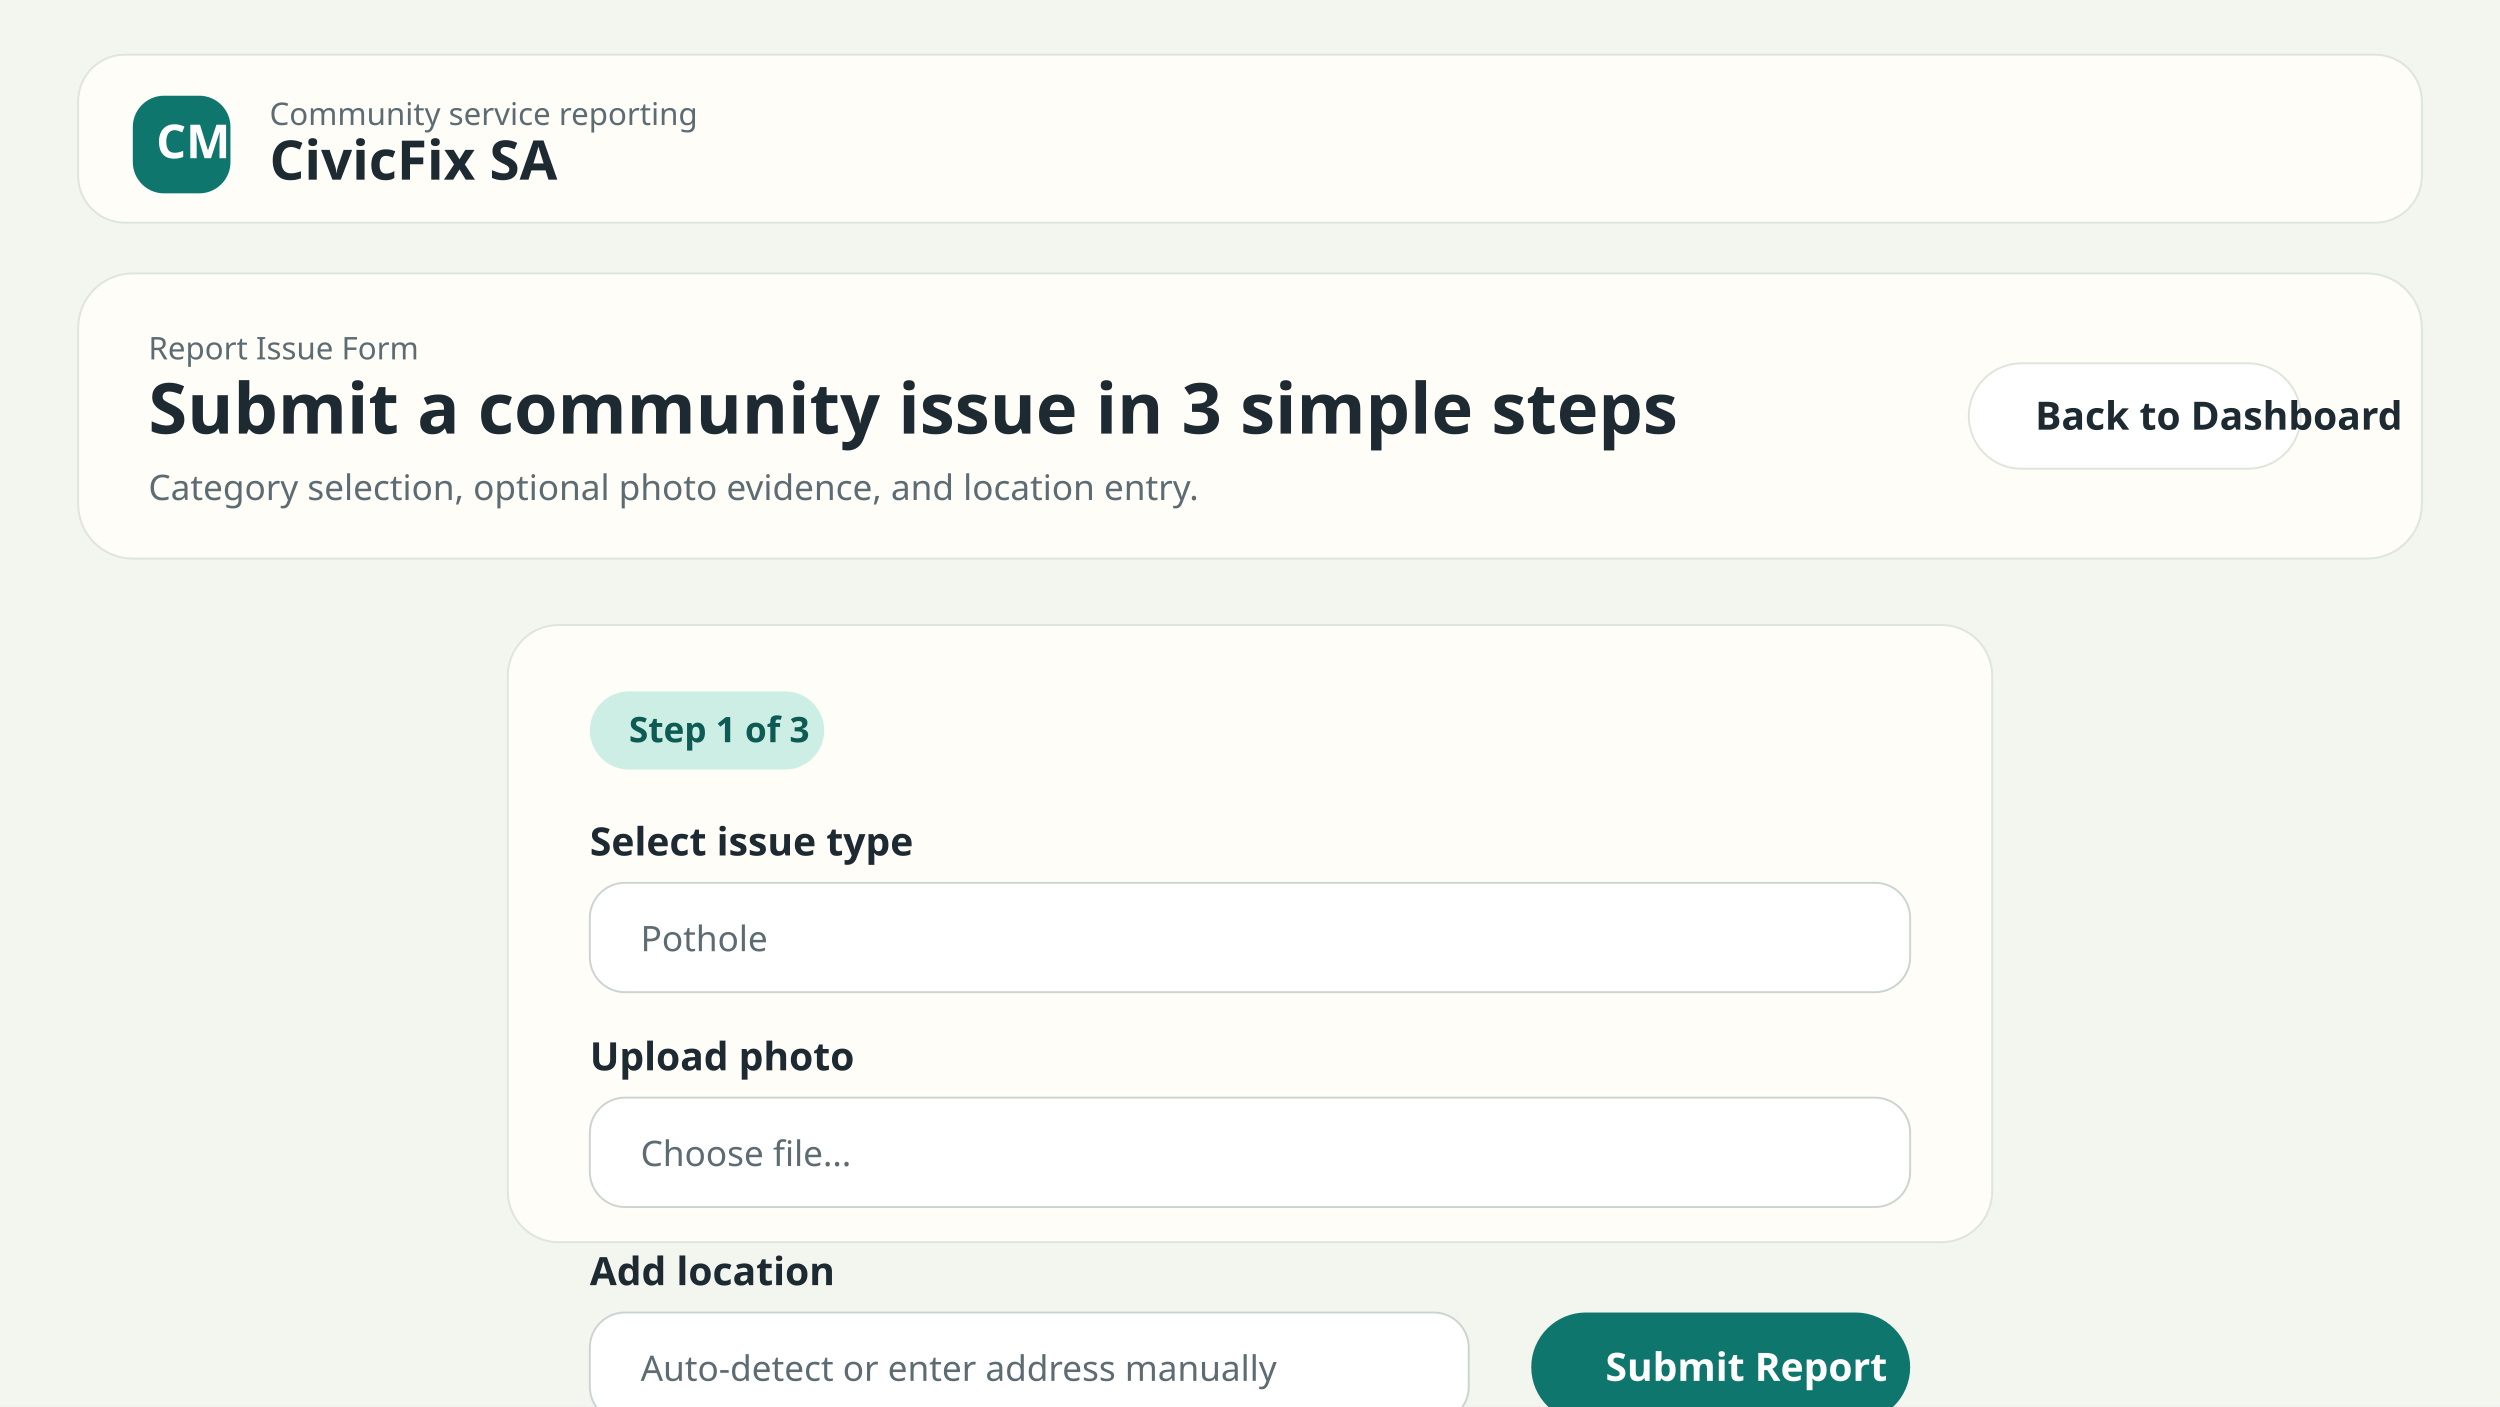
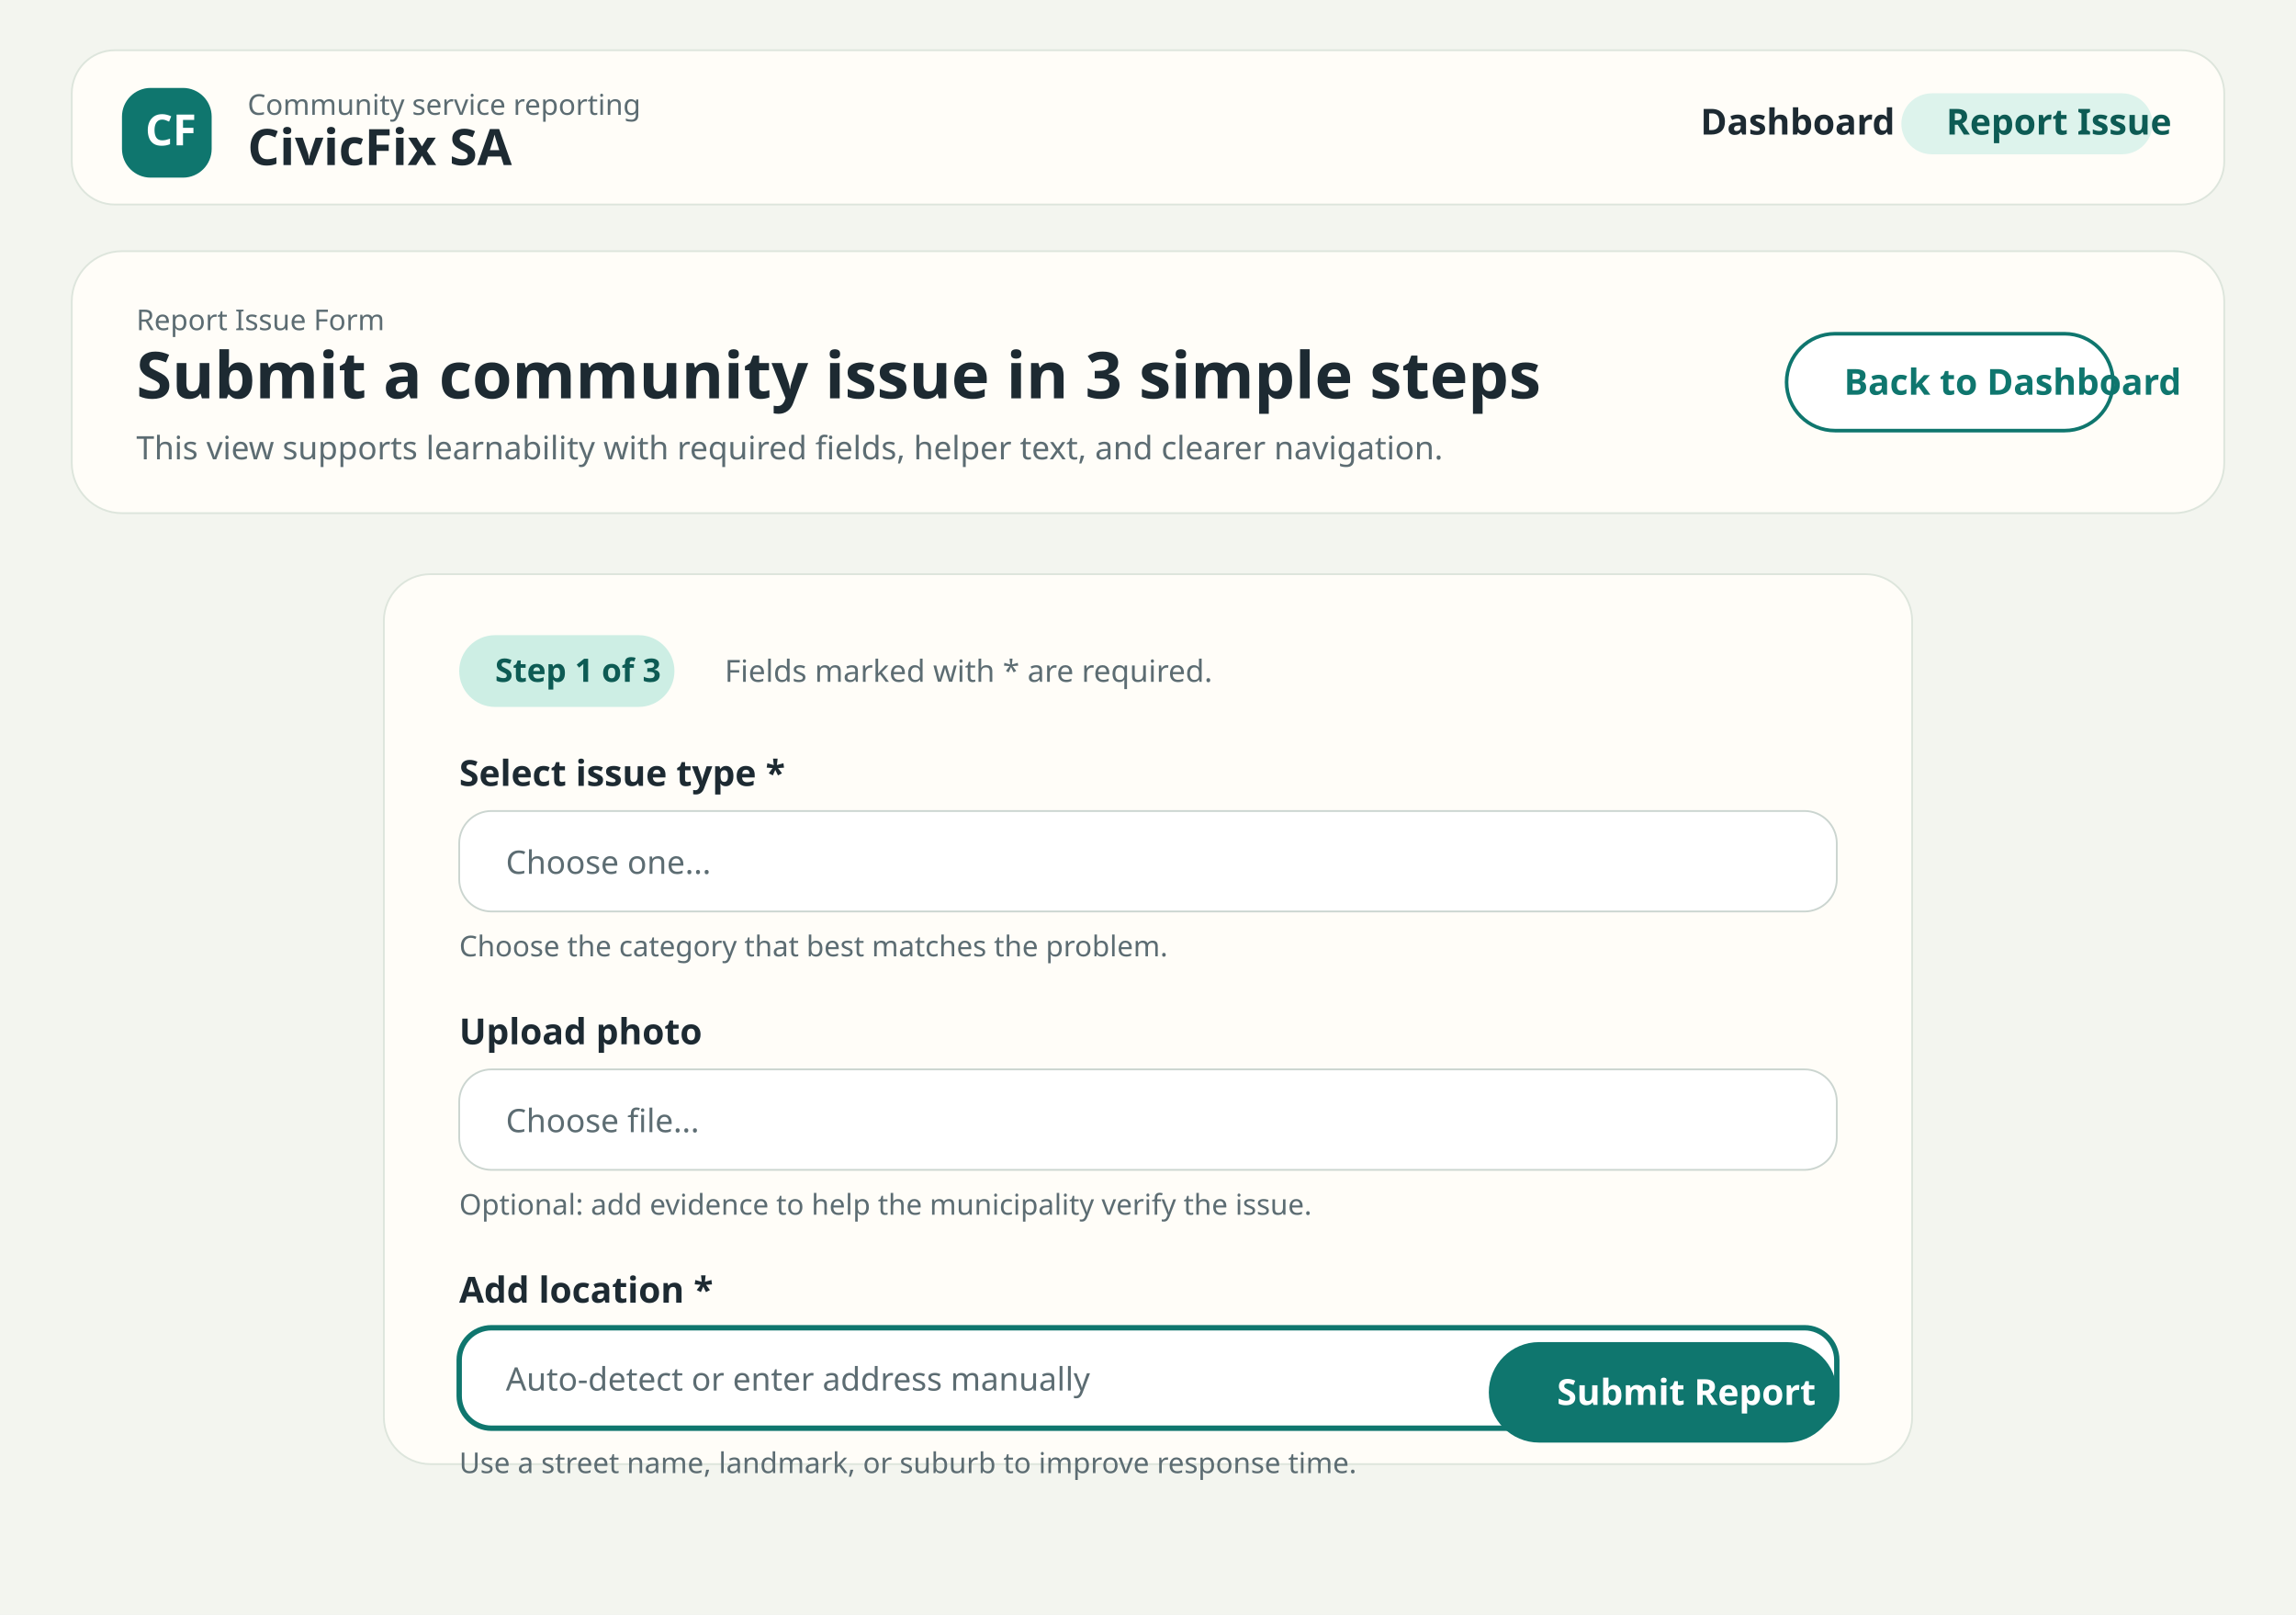
- <svg xmlns="http://www.w3.org/2000/svg" width="1280" height="720" viewBox="0 0 1280 720" fill="none">
-   <rect width="1280" height="720" fill="#F3F5EF" />
+ <svg xmlns="http://www.w3.org/2000/svg" width="1280" height="900" viewBox="0 0 1280 900" fill="none">
+   <rect width="1280" height="900" fill="#F3F5EF" />
  <rect x="40" y="28" width="1200" height="86" rx="24" fill="#FFFDF8" stroke="#DDE5DC" />
  <rect x="68" y="49" width="50" height="50" rx="16" fill="#0F766E" />
-   <text x="80" y="81" fill="white" font-family="Segoe UI" font-size="24" font-weight="700">CM</text>
+   <text x="81" y="81" fill="white" font-family="Segoe UI" font-size="24" font-weight="700">CF</text>
  <text x="138" y="64" fill="#5C6C72" font-family="Segoe UI" font-size="16">Community service reporting</text>
  <text x="138" y="92" fill="#1D2A32" font-family="Segoe UI" font-size="28" font-weight="700">CivicFix SA</text>
+   <text x="948" y="75" fill="#1D2A32" font-family="Segoe UI" font-size="20" font-weight="600">Dashboard</text>
+   <rect x="1060" y="52" width="140" height="34" rx="17" fill="#DDF3EC" />
+   <text x="1085" y="75" fill="#0D5B54" font-family="Segoe UI" font-size="20" font-weight="700">Report Issue</text>
  <rect x="40" y="140" width="1200" height="146" rx="28" fill="#FFFDF8" stroke="#DDE5DC" />
  <text x="76" y="184" fill="#5C6C72" font-family="Segoe UI" font-size="16">Report Issue Form</text>
  <text x="76" y="222" fill="#1D2A32" font-family="Segoe UI" font-size="36" font-weight="700">Submit a community issue in 3 simple steps</text>
-   <text x="76" y="256" fill="#5C6C72" font-family="Segoe UI" font-size="18">Category selection, optional photo evidence, and location entry.</text>
-   <rect x="1008" y="186" width="170" height="54" rx="27" fill="white" stroke="#DDE5DC" />
-   <text x="1042" y="220" fill="#1D2A32" font-family="Segoe UI" font-size="20" font-weight="700">Back to Dashboard</text>
-   <rect x="260" y="320" width="760" height="316" rx="26" fill="#FFFDF8" stroke="#DDE5DC" />
-   <rect x="302" y="354" width="120" height="40" rx="20" fill="#CDEEE4" />
-   <text x="322" y="380" fill="#0D5B54" font-family="Segoe UI" font-size="18" font-weight="700">Step 1 of 3</text>
-   <text x="302" y="438" fill="#1D2A32" font-family="Segoe UI" font-size="20" font-weight="600">Select issue type</text>
-   <rect x="302" y="452" width="676" height="56" rx="18" fill="white" stroke="#CBD5D0" />
-   <text x="328" y="487" fill="#5C6C72" font-family="Segoe UI" font-size="18">Pothole</text>
-   <text x="302" y="548" fill="#1D2A32" font-family="Segoe UI" font-size="20" font-weight="600">Upload photo</text>
-   <rect x="302" y="562" width="676" height="56" rx="18" fill="white" stroke="#CBD5D0" />
-   <text x="328" y="597" fill="#5C6C72" font-family="Segoe UI" font-size="18">Choose file...</text>
-   <text x="302" y="658" fill="#1D2A32" font-family="Segoe UI" font-size="20" font-weight="600">Add location</text>
-   <rect x="302" y="672" width="450" height="56" rx="18" fill="white" stroke="#CBD5D0" />
-   <text x="328" y="707" fill="#5C6C72" font-family="Segoe UI" font-size="18">Auto-detect or enter address manually</text>
-   <rect x="784" y="672" width="194" height="56" rx="28" fill="#0F766E" />
-   <text x="822" y="707" fill="white" font-family="Segoe UI" font-size="20" font-weight="700">Submit Report</text>
+   <text x="76" y="256" fill="#5C6C72" font-family="Segoe UI" font-size="18">This view supports learnability with required fields, helper text, and clearer navigation.</text>
+   <rect x="996" y="186" width="182" height="54" rx="27" fill="white" stroke="#0F766E" stroke-width="2" />
+   <text x="1028" y="220" fill="#0F766E" font-family="Segoe UI" font-size="20" font-weight="700">Back to Dashboard</text>
+   <rect x="214" y="320" width="852" height="496" rx="26" fill="#FFFDF8" stroke="#DDE5DC" />
+   <rect x="256" y="354" width="120" height="40" rx="20" fill="#CDEEE4" />
+   <text x="276" y="380" fill="#0D5B54" font-family="Segoe UI" font-size="18" font-weight="700">Step 1 of 3</text>
+   <text x="404" y="380" fill="#5C6C72" font-family="Segoe UI" font-size="17">Fields marked with * are required.</text>
+   <text x="256" y="438" fill="#1D2A32" font-family="Segoe UI" font-size="20" font-weight="600">Select issue type *</text>
+   <rect x="256" y="452" width="768" height="56" rx="18" fill="white" stroke="#CBD5D0" />
+   <text x="282" y="487" fill="#5C6C72" font-family="Segoe UI" font-size="18">Choose one...</text>
+   <text x="256" y="533" fill="#5C6C72" font-family="Segoe UI" font-size="16">Choose the category that best matches the problem.</text>
+   <text x="256" y="582" fill="#1D2A32" font-family="Segoe UI" font-size="20" font-weight="600">Upload photo</text>
+   <rect x="256" y="596" width="768" height="56" rx="18" fill="white" stroke="#CBD5D0" />
+   <text x="282" y="631" fill="#5C6C72" font-family="Segoe UI" font-size="18">Choose file...</text>
+   <text x="256" y="677" fill="#5C6C72" font-family="Segoe UI" font-size="16">Optional: add evidence to help the municipality verify the issue.</text>
+   <text x="256" y="726" fill="#1D2A32" font-family="Segoe UI" font-size="20" font-weight="600">Add location *</text>
+   <rect x="256" y="740" width="768" height="56" rx="18" fill="white" stroke="#0F766E" stroke-width="3" />
+   <text x="282" y="775" fill="#5C6C72" font-family="Segoe UI" font-size="18">Auto-detect or enter address manually</text>
+   <text x="256" y="821" fill="#5C6C72" font-family="Segoe UI" font-size="16">Use a street name, landmark, or suburb to improve response time.</text>
+   <rect x="830" y="748" width="194" height="56" rx="28" fill="#0F766E" />
+   <text x="868" y="783" fill="white" font-family="Segoe UI" font-size="20" font-weight="700">Submit Report</text>
</svg>
